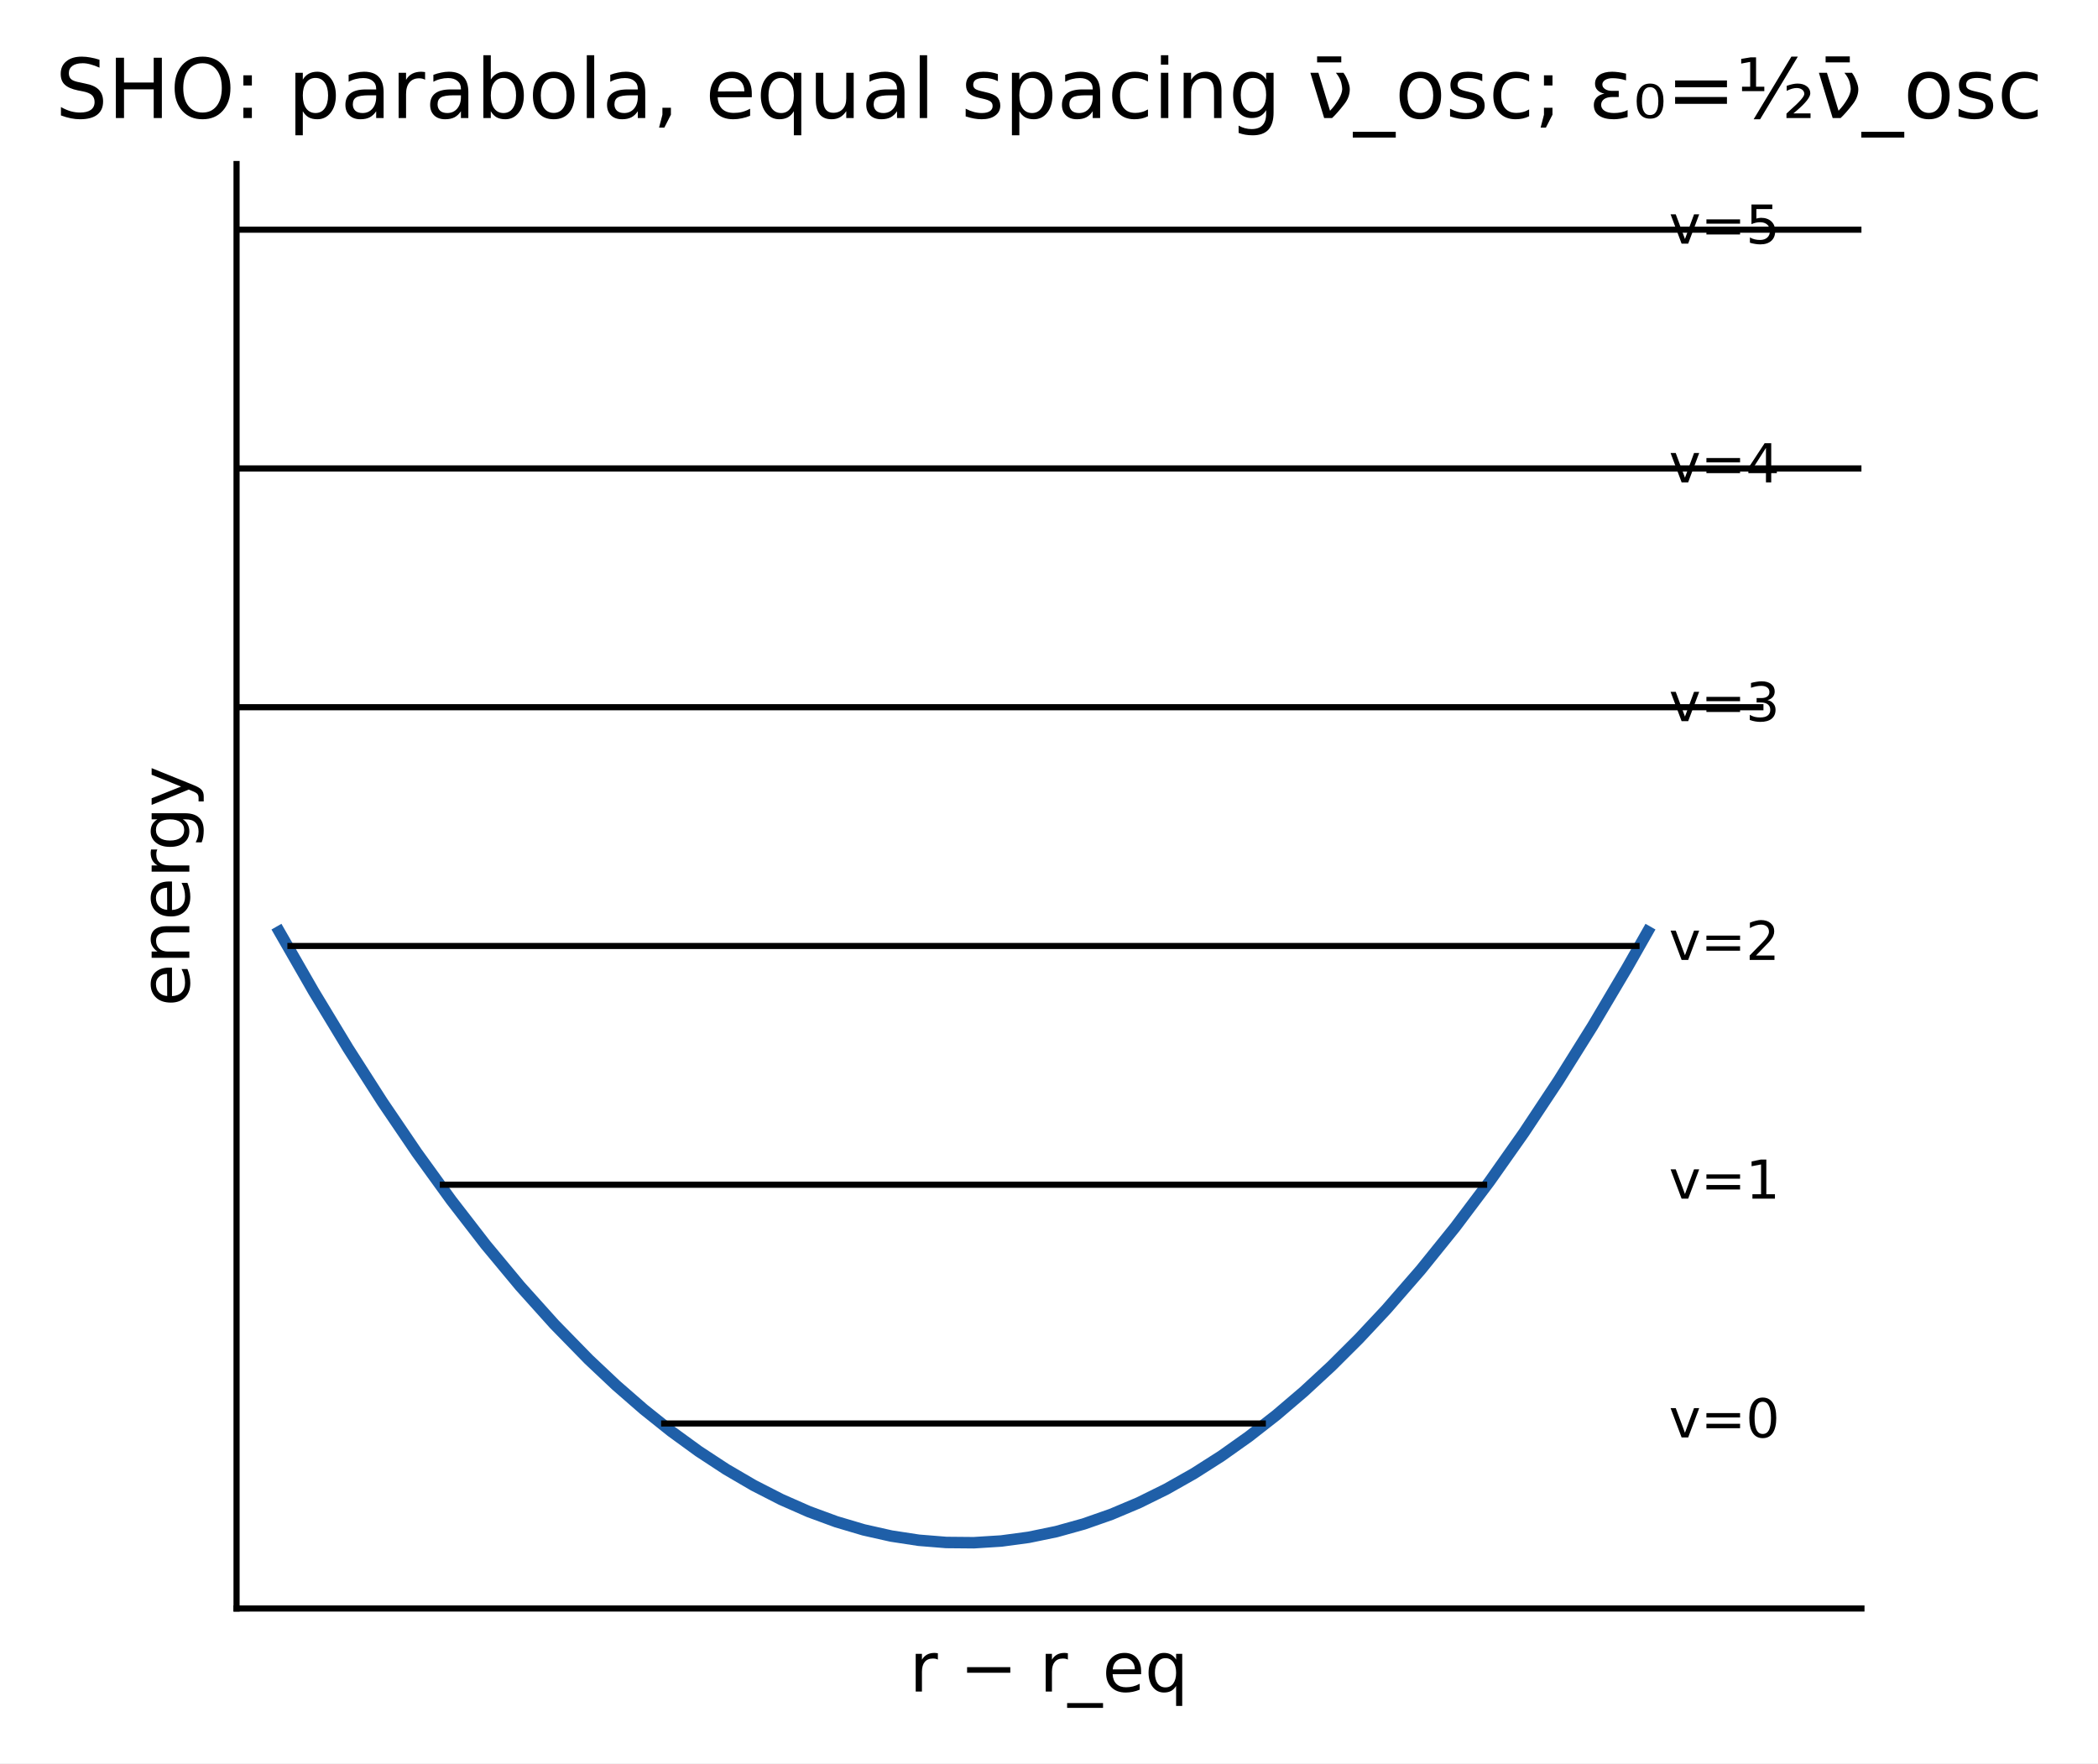
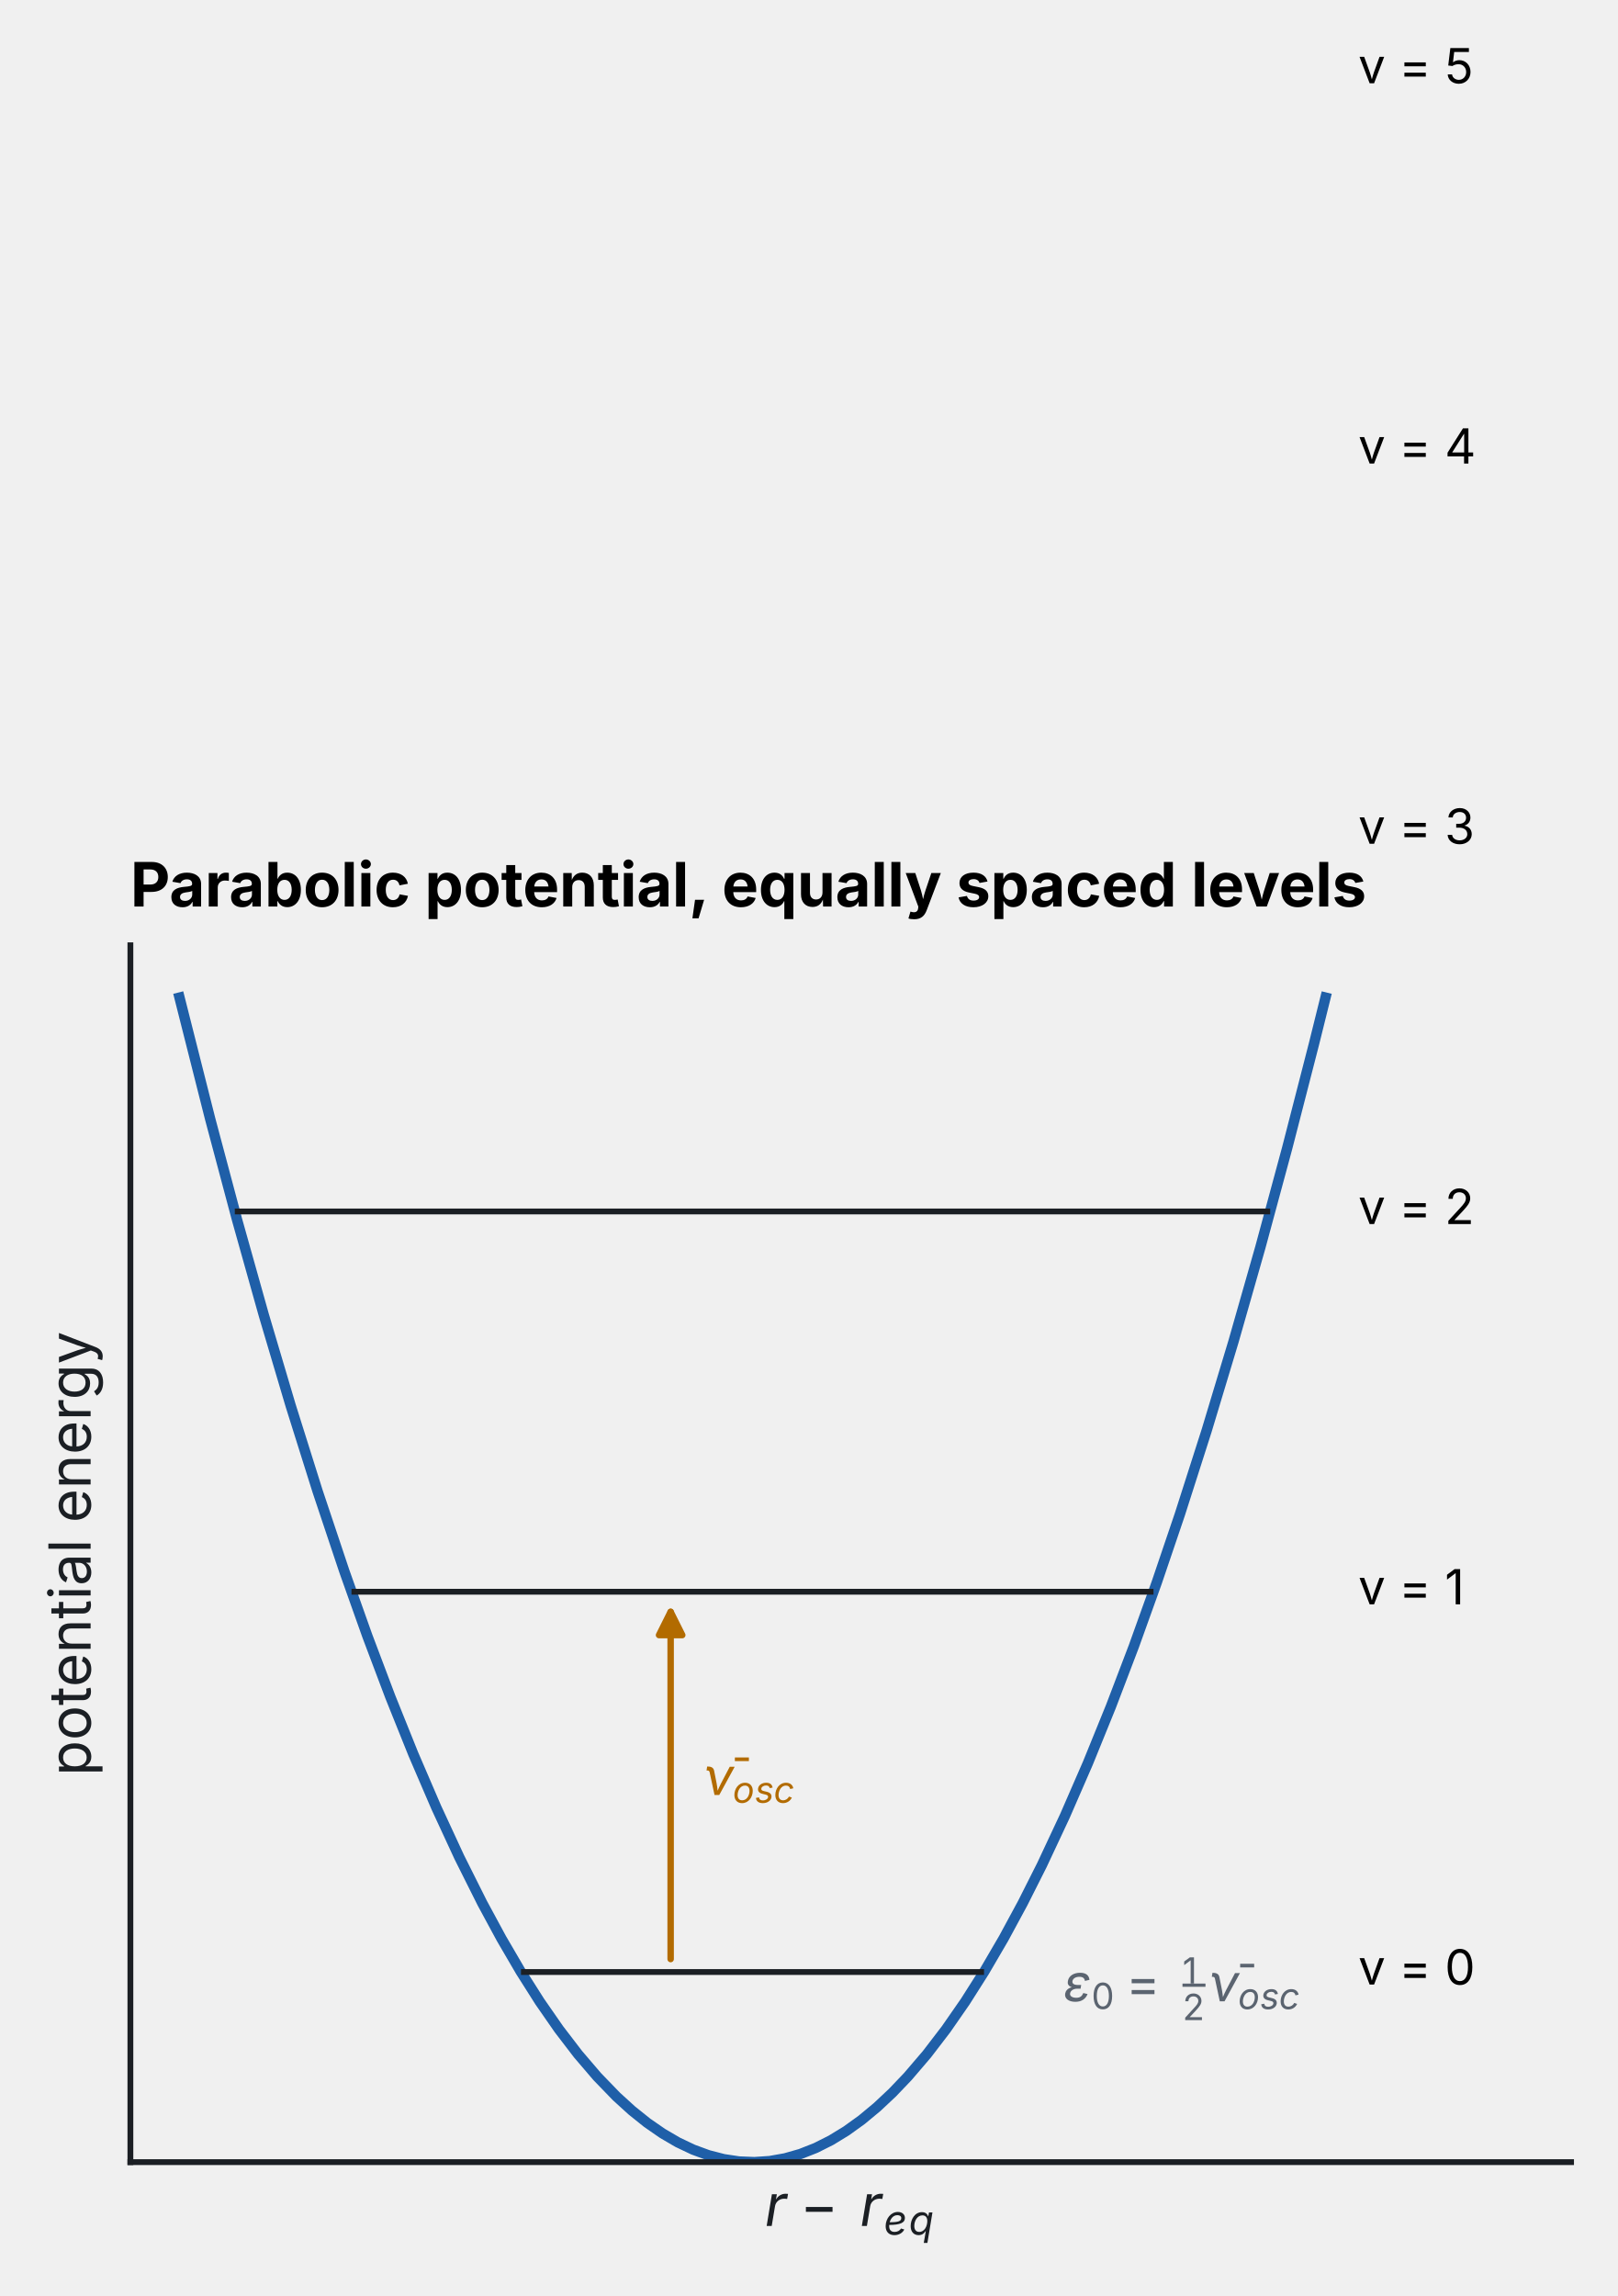
- <svg xmlns="http://www.w3.org/2000/svg" width="273.779pt" height="230.102pt" viewBox="0 0 273.779 230.102" version="1.1">
+ <svg xmlns="http://www.w3.org/2000/svg" width="250.601pt" height="355.665pt" viewBox="0 0 250.601 355.665" version="1.1">
  <defs>
    <style type="text/css">*{stroke-linejoin: round; stroke-linecap: butt}</style>
  </defs>
  <g id="figure_1">
    <g id="patch_1">
-       <path d="M 0 230.102  L 273.779 230.102  L 273.779 0  L 0 0  z " style="fill: #ffffff" />
+       <path d="M 0 355.665  L 250.601 355.665  L 250.601 0  L 0 0  L 0 355.665  z " style="fill: none" />
    </g>
    <g id="axes_1">
      <g id="patch_2">
-         <path d="M 30.869 209.902  L 242.909 209.902  L 242.909 21.406  L 30.869 21.406  z " style="fill: #ffffff" />
+         <path d="M 20.201 334.928  L 243.401 334.928  L 243.401 146.431  L 20.201 146.431  L 20.201 334.928  z " style="fill: none" />
      </g>
      <g id="matplotlib.axis_1">
        <g id="text_1">
-           <text style="font-size: 9px; font-family: 'DejaVu Sans', 'Bitstream Vera Sans', 'Computer Modern Sans Serif', 'Lucida Grande', 'Verdana', 'Geneva', 'Lucid', 'Arial', 'Helvetica', 'Avant Garde', sans-serif; text-anchor: middle" x="136.889" y="220.74" transform="rotate(-0 136.8894 220.7402)">r − r_eq</text>
+           <g style="fill: #1b1f24" transform="translate(118.4807 345.7654)">
+             <text>
+               <tspan x="0" y="-0.953" style="font-style: oblique; font-size: 9px; font-family:Inter, sans-serif; fill: #1b1f24">r</tspan>
+               <tspan x="14.748" y="-0.953" style="font-style: oblique; font-size: 9px; font-family:Inter, sans-serif; fill: #1b1f24">r</tspan>
+               <tspan x="5.454" y="-0.953" style="font-size: 9px; font-family:Inter, sans-serif; fill: #1b1f24">−</tspan>
+               <tspan x="18.448" y="0.397" style="font-style: oblique; font-size: 6.3px; font-family:Inter, sans-serif; fill: #1b1f24">e</tspan>
+               <tspan x="22.324" y="0.397" style="font-style: oblique; font-size: 6.3px; font-family:Inter, sans-serif; fill: #1b1f24">q</tspan>
+             </text>
+           </g>
        </g>
      </g>
      <g id="matplotlib.axis_2">
        <g id="text_2">
-           <text style="font-size: 9px; font-family: 'DejaVu Sans', 'Bitstream Vera Sans', 'Computer Modern Sans Serif', 'Lucida Grande', 'Verdana', 'Geneva', 'Lucid', 'Arial', 'Helvetica', 'Avant Garde', sans-serif; text-anchor: middle" x="24.707" y="115.654" transform="rotate(-90 24.70733 115.6543)">energy</text>
+           <text style="font-size: 9px; font-family:Inter, sans-serif; text-anchor: middle; fill: #1b1f24" x="14.039" y="240.679" transform="rotate(-90 14.03859 240.6795)">potential energy</text>
        </g>
      </g>
      <g id="line2d_1">
-         <path d="M 36.449 121.575  L 40.936 129.39  L 45.422 136.802  L 49.909 143.811  L 54.395 150.417  L 58.882 156.621  L 63.368 162.421  L 67.854 167.819  L 72.341 172.814  L 76.827 177.407  L 80.416 180.79  L 84.006 183.916  L 87.595 186.784  L 91.184 189.395  L 94.773 191.747  L 98.362 193.842  L 101.951 195.679  L 105.54 197.258  L 109.13 198.579  L 112.719 199.642  L 116.308 200.448  L 119.897 200.996  L 123.486 201.286  L 127.075 201.318  L 130.665 201.093  L 134.254 200.609  L 137.843 199.868  L 141.432 198.869  L 145.021 197.612  L 148.61 196.098  L 152.199 194.325  L 155.789 192.295  L 159.378 190.007  L 162.967 187.461  L 166.556 184.657  L 170.145 181.596  L 173.734 178.277  L 177.323 174.7  L 180.913 170.865  L 185.399 165.709  L 189.885 160.15  L 194.372 154.188  L 198.858 147.823  L 203.345 141.056  L 207.831 133.885  L 212.318 126.312  L 215.009 121.575  L 215.009 121.575  " clip-path="url(#p76d6447ef1)" style="fill: none; stroke: #1f5fa8; stroke-width: 1.5; stroke-linecap: square" />
+         <path d="M 27.81 154.531  L 32.56 173.321  L 36.717 188.915  L 40.873 203.718  L 45.03 217.73  L 49.187 230.95  L 53.343 243.38  L 56.906 253.405  L 60.469 262.848  L 64.031 271.711  L 67.594 279.992  L 71.157 287.692  L 74.72 294.811  L 77.689 300.299  L 80.658 305.384  L 83.627 310.066  L 86.596 314.344  L 89.565 318.218  L 92.534 321.688  L 95.503 324.756  L 97.878 326.919  L 100.253 328.824  L 102.628 330.47  L 105.003 331.858  L 107.379 332.988  L 109.754 333.86  L 112.129 334.473  L 114.504 334.829  L 116.879 334.925  L 119.255 334.764  L 121.63 334.344  L 124.005 333.666  L 126.38 332.73  L 128.755 331.536  L 131.131 330.083  L 133.506 328.372  L 135.881 326.402  L 138.256 324.174  L 140.631 321.688  L 143.6 318.218  L 146.569 314.344  L 149.538 310.066  L 152.507 305.384  L 155.476 300.299  L 158.445 294.811  L 161.414 288.919  L 164.977 281.316  L 168.54 273.131  L 172.103 264.366  L 175.665 255.019  L 179.228 245.091  L 182.791 234.583  L 186.948 221.588  L 191.104 207.802  L 195.261 193.225  L 199.417 177.857  L 203.574 161.698  L 205.355 154.531  L 205.355 154.531  " clip-path="url(#p8eb1607a49)" style="fill: none; stroke: #1f5fa8; stroke-width: 1.6; stroke-linecap: square" />
      </g>
      <g id="LineCollection_1">
-         <path d="M 86.273 185.758  L 165.186 185.758  " clip-path="url(#p76d6447ef1)" style="fill: none; stroke: #000000; stroke-width: 0.8" />
+         <path d="M 80.713 305.475  L 152.452 305.475  " clip-path="url(#p8eb1607a49)" style="fill: none; stroke: #1b1f24; stroke-width: 0.9" />
      </g>
      <g id="LineCollection_2">
-         <path d="M 57.389 154.601  L 194.07 154.601  " clip-path="url(#p76d6447ef1)" style="fill: none; stroke: #000000; stroke-width: 0.8" />
+         <path d="M 54.455 246.57  L 178.71 246.57  " clip-path="url(#p8eb1607a49)" style="fill: none; stroke: #1b1f24; stroke-width: 0.9" />
      </g>
      <g id="LineCollection_3">
-         <path d="M 37.502 123.445  L 213.957 123.445  " clip-path="url(#p76d6447ef1)" style="fill: none; stroke: #000000; stroke-width: 0.8" />
+         <path d="M 36.376 187.665  L 196.789 187.665  " clip-path="url(#p8eb1607a49)" style="fill: none; stroke: #1b1f24; stroke-width: 0.9" />
      </g>
      <g id="LineCollection_4">
-         <path d="M 21.337 92.288  L 230.122 92.288  " clip-path="url(#p76d6447ef1)" style="fill: none; stroke: #000000; stroke-width: 0.8" />
+         <path d="M 21.68 128.76  L 211.485 128.76  " clip-path="url(#p8eb1607a49)" style="fill: none; stroke: #1b1f24; stroke-width: 0.9" />
      </g>
      <g id="LineCollection_5">
-         <path d="M 7.36 61.131  L 244.099 61.131  " clip-path="url(#p76d6447ef1)" style="fill: none; stroke: #000000; stroke-width: 0.8" />
+         <path d="M 8.974 69.855  L 224.191 69.855  " clip-path="url(#p8eb1607a49)" style="fill: none; stroke: #1b1f24; stroke-width: 0.9" />
      </g>
      <g id="LineCollection_6">
-         <path d="M -1 29.974  L 256.592 29.974  " clip-path="url(#p76d6447ef1)" style="fill: none; stroke: #000000; stroke-width: 0.8" />
+         <path d="M -1 10.95  L 235.549 10.95  " clip-path="url(#p8eb1607a49)" style="fill: none; stroke: #1b1f24; stroke-width: 0.9" />
      </g>
      <g id="patch_3">
-         <path d="M 30.869 209.902  L 30.869 21.406  " style="fill: none; stroke: #000000; stroke-width: 0.8; stroke-linejoin: miter; stroke-linecap: square" />
+         <path d="M 20.201 334.928  L 20.201 146.431  " style="fill: none; stroke: #1b1f24; stroke-width: 0.9; stroke-linejoin: miter; stroke-linecap: square" />
      </g>
      <g id="patch_4">
-         <path d="M 30.869 209.902  L 242.909 209.902  " style="fill: none; stroke: #000000; stroke-width: 0.8; stroke-linejoin: miter; stroke-linecap: square" />
+         <path d="M 20.201 334.928  L 243.401 334.928  " style="fill: none; stroke: #1b1f24; stroke-width: 0.9; stroke-linejoin: miter; stroke-linecap: square" />
      </g>
      <g id="text_3">
-         <text style="font-size: 7px; font-family: 'DejaVu Sans', 'Bitstream Vera Sans', 'Computer Modern Sans Serif', 'Lucida Grande', 'Verdana', 'Geneva', 'Lucid', 'Arial', 'Helvetica', 'Avant Garde', sans-serif; text-anchor: start" x="217.799" y="187.576" transform="rotate(-0 217.7994 187.5763)">v=0</text>
+         <text style="font-size: 7.5px; font-family:Inter, sans-serif; text-anchor: start" x="210.428" y="307.423" transform="rotate(-0 210.428 307.4232)">v = 0</text>
      </g>
      <g id="text_4">
-         <text style="font-size: 7px; font-family: 'DejaVu Sans', 'Bitstream Vera Sans', 'Computer Modern Sans Serif', 'Lucida Grande', 'Verdana', 'Geneva', 'Lucid', 'Arial', 'Helvetica', 'Avant Garde', sans-serif; text-anchor: start" x="217.799" y="156.42" transform="rotate(-0 217.7994 156.4196)">v=1</text>
+         <text style="font-size: 7.5px; font-family:Inter, sans-serif; text-anchor: start" x="210.428" y="248.518" transform="rotate(-0 210.428 248.5182)">v = 1</text>
      </g>
      <g id="text_5">
-         <text style="font-size: 7px; font-family: 'DejaVu Sans', 'Bitstream Vera Sans', 'Computer Modern Sans Serif', 'Lucida Grande', 'Verdana', 'Geneva', 'Lucid', 'Arial', 'Helvetica', 'Avant Garde', sans-serif; text-anchor: start" x="217.799" y="125.263" transform="rotate(-0 217.7994 125.2629)">v=2</text>
+         <text style="font-size: 7.5px; font-family:Inter, sans-serif; text-anchor: start" x="210.428" y="189.613" transform="rotate(-0 210.428 189.6132)">v = 2</text>
      </g>
      <g id="text_6">
-         <text style="font-size: 7px; font-family: 'DejaVu Sans', 'Bitstream Vera Sans', 'Computer Modern Sans Serif', 'Lucida Grande', 'Verdana', 'Geneva', 'Lucid', 'Arial', 'Helvetica', 'Avant Garde', sans-serif; text-anchor: start" x="217.799" y="94.106" transform="rotate(-0 217.7994 94.10613)">v=3</text>
+         <text style="font-size: 7.5px; font-family:Inter, sans-serif; text-anchor: start" x="210.428" y="130.708" transform="rotate(-0 210.428 130.7082)">v = 3</text>
      </g>
      <g id="text_7">
-         <text style="font-size: 7px; font-family: 'DejaVu Sans', 'Bitstream Vera Sans', 'Computer Modern Sans Serif', 'Lucida Grande', 'Verdana', 'Geneva', 'Lucid', 'Arial', 'Helvetica', 'Avant Garde', sans-serif; text-anchor: start" x="217.799" y="62.949" transform="rotate(-0 217.7994 62.9494)">v=4</text>
+         <text style="font-size: 7.5px; font-family:Inter, sans-serif; text-anchor: start" x="210.428" y="71.803" transform="rotate(-0 210.428 71.80324)">v = 4</text>
      </g>
      <g id="text_8">
-         <text style="font-size: 7px; font-family: 'DejaVu Sans', 'Bitstream Vera Sans', 'Computer Modern Sans Serif', 'Lucida Grande', 'Verdana', 'Geneva', 'Lucid', 'Arial', 'Helvetica', 'Avant Garde', sans-serif; text-anchor: start" x="217.799" y="31.793" transform="rotate(-0 217.7994 31.79267)">v=5</text>
+         <text style="font-size: 7.5px; font-family:Inter, sans-serif; text-anchor: start" x="210.428" y="12.898" transform="rotate(-0 210.428 12.89824)">v = 5</text>
+       </g>
+       <g id="patch_5">
+         <path d="M 103.901 303.472  Q 103.901 276.02 103.901 249.685  " style="fill: none; stroke: #b26b00; stroke-linecap: round" />
+         <path d="M 102.101 253.285  L 103.901 249.685  L 105.701 253.285  z " style="fill: #b26b00; stroke: #b26b00; stroke-linecap: round" />
      </g>
      <g id="text_9">
-         <text style="font-size: 10.8px; font-family: 'DejaVu Sans', 'Bitstream Vera Sans', 'Computer Modern Sans Serif', 'Lucida Grande', 'Verdana', 'Geneva', 'Lucid', 'Arial', 'Helvetica', 'Avant Garde', sans-serif; text-anchor: middle" x="136.889" y="15.406" transform="rotate(-0 136.8894 15.40631)">SHO: parabola, equal spacing ν̄_osc; ε₀=½ν̄_osc</text>
+         <g style="fill: #b26b00" transform="translate(106.4371 278.1006)">
+           <text>
+             <tspan x="0" y="-0.047" style="font-size: 8px; font-family:Inter, sans-serif; fill: #b26b00"> </tspan>
+             <tspan x="6.586" y="-0.031" style="font-size: 8px; font-family:Inter, sans-serif; fill: #b26b00">̄</tspan>
+             <tspan x="2.543" y="-0.047" style="font-style: oblique; font-size: 8px; font-family:Inter, sans-serif; fill: #b26b00">ν</tspan>
+             <tspan x="7.088" y="1.153" style="font-style: oblique; font-size: 5.6px; font-family:Inter, sans-serif; fill: #b26b00">o</tspan>
+             <tspan x="10.514" y="1.153" style="font-style: oblique; font-size: 5.6px; font-family:Inter, sans-serif; fill: #b26b00">s</tspan>
+             <tspan x="13.432" y="1.153" style="font-style: oblique; font-size: 5.6px; font-family:Inter, sans-serif; fill: #b26b00">c</tspan>
+           </text>
+         </g>
+       </g>
+       <g id="text_10">
+         <g style="fill: #5b6470" transform="translate(164.7734 310.1874)">
+           <text>
+             <tspan x="0" y="-0.17" style="font-style: oblique; font-size: 8px; font-family:Inter, sans-serif; fill: #5b6470">ε</tspan>
+             <tspan x="22.489" y="-0.17" style="font-style: oblique; font-size: 8px; font-family:Inter, sans-serif; fill: #5b6470">ν</tspan>
+             <tspan x="4.324" y="1.03" style="font-size: 5.6px; font-family:Inter, sans-serif; fill: #5b6470">0</tspan>
+             <tspan x="18.426" y="-2.92" style="font-size: 5.6px; font-family:Inter, sans-serif; fill: #5b6470">1</tspan>
+             <tspan x="18.426" y="2.736" style="font-size: 5.6px; font-family:Inter, sans-serif; fill: #5b6470">2</tspan>
+             <tspan x="9.664" y="-0.17" style="font-size: 8px; font-family:Inter, sans-serif; fill: #5b6470">=</tspan>
+             <tspan x="26.532" y="-0.155" style="font-size: 8px; font-family:Inter, sans-serif; fill: #5b6470">̄</tspan>
+             <tspan x="27.034" y="1.03" style="font-style: oblique; font-size: 5.6px; font-family:Inter, sans-serif; fill: #5b6470">o</tspan>
+             <tspan x="30.461" y="1.03" style="font-style: oblique; font-size: 5.6px; font-family:Inter, sans-serif; fill: #5b6470">s</tspan>
+             <tspan x="33.378" y="1.03" style="font-style: oblique; font-size: 5.6px; font-family:Inter, sans-serif; fill: #5b6470">c</tspan>
+           </text>
+           <rect x="18.426" y="-2.92" width="3.563" height="0.5" />
+         </g>
+       </g>
+       <g id="text_11">
+         <text style="font-weight: 700; font-size: 9.5px; font-family:Inter, sans-serif; text-anchor: start" x="20.201" y="140.431" transform="rotate(-0 20.2007 140.4315)">Parabolic potential, equally spaced levels</text>
      </g>
    </g>
  </g>
  <defs>
-     <clipPath id="p76d6447ef1">
-       <rect x="30.869" y="21.406" width="212.04" height="188.496" />
+     <clipPath id="p8eb1607a49">
+       <rect x="20.201" y="146.431" width="223.2" height="188.496" />
    </clipPath>
  </defs>
</svg>
